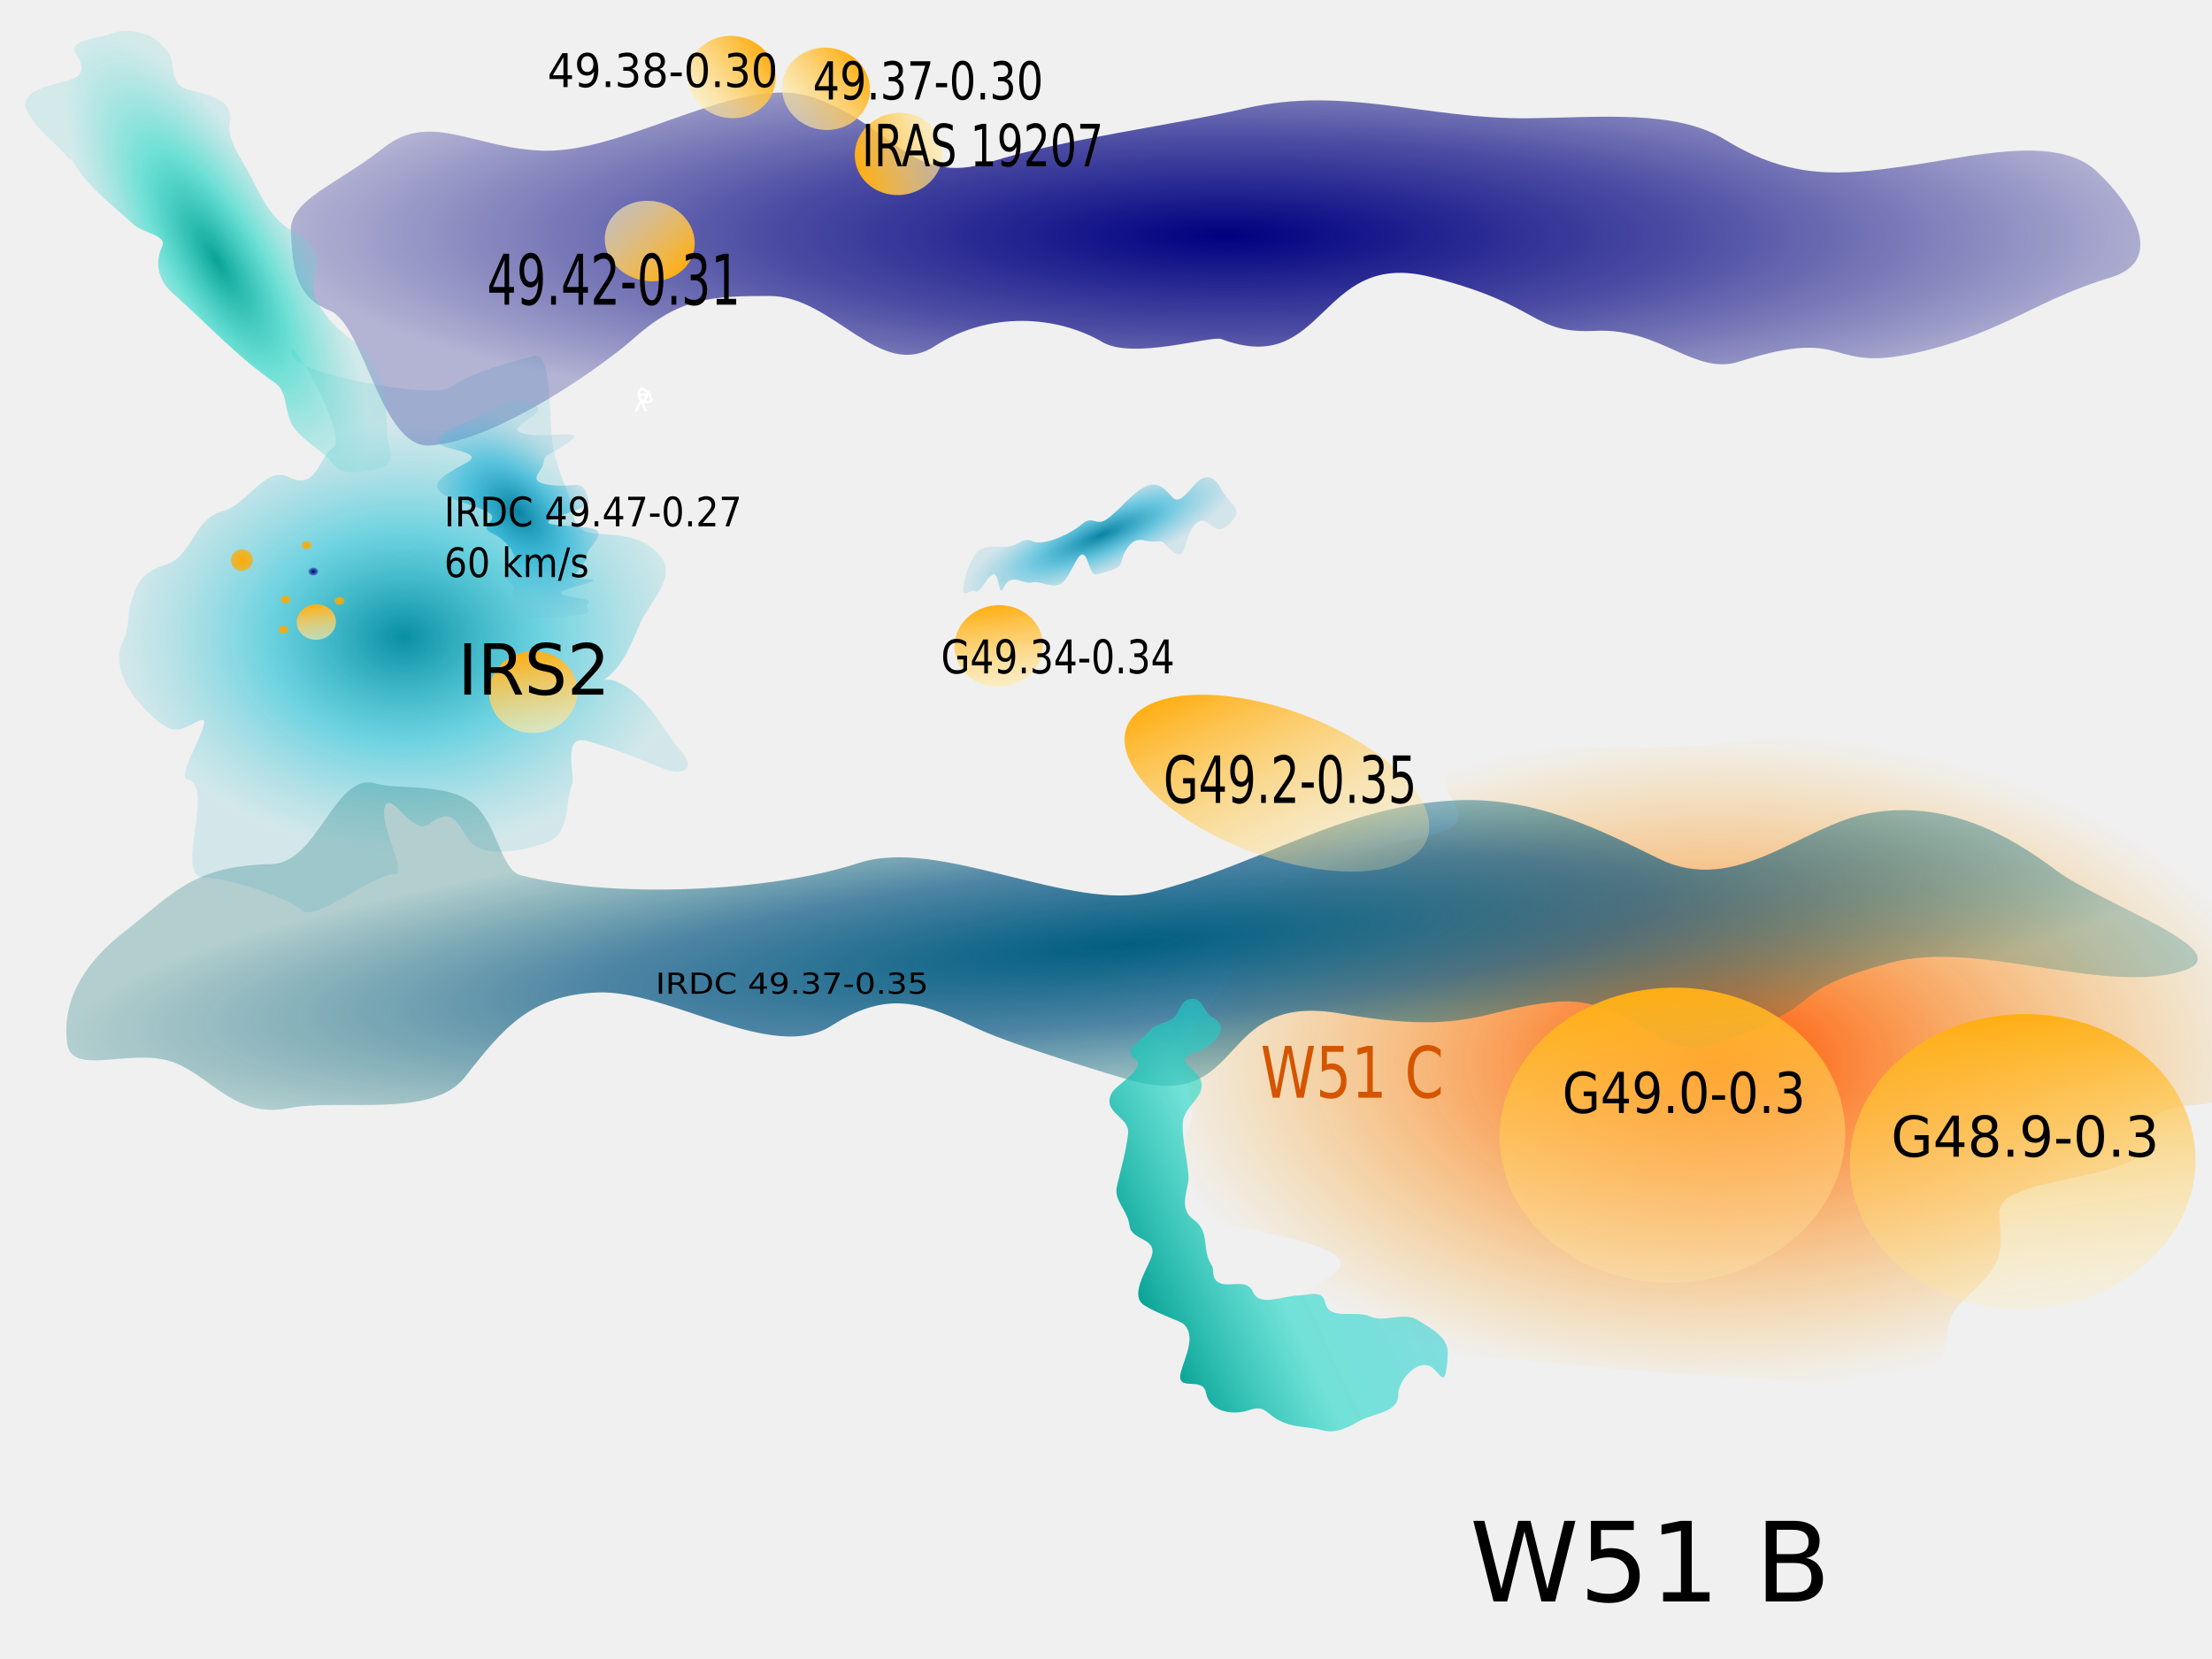
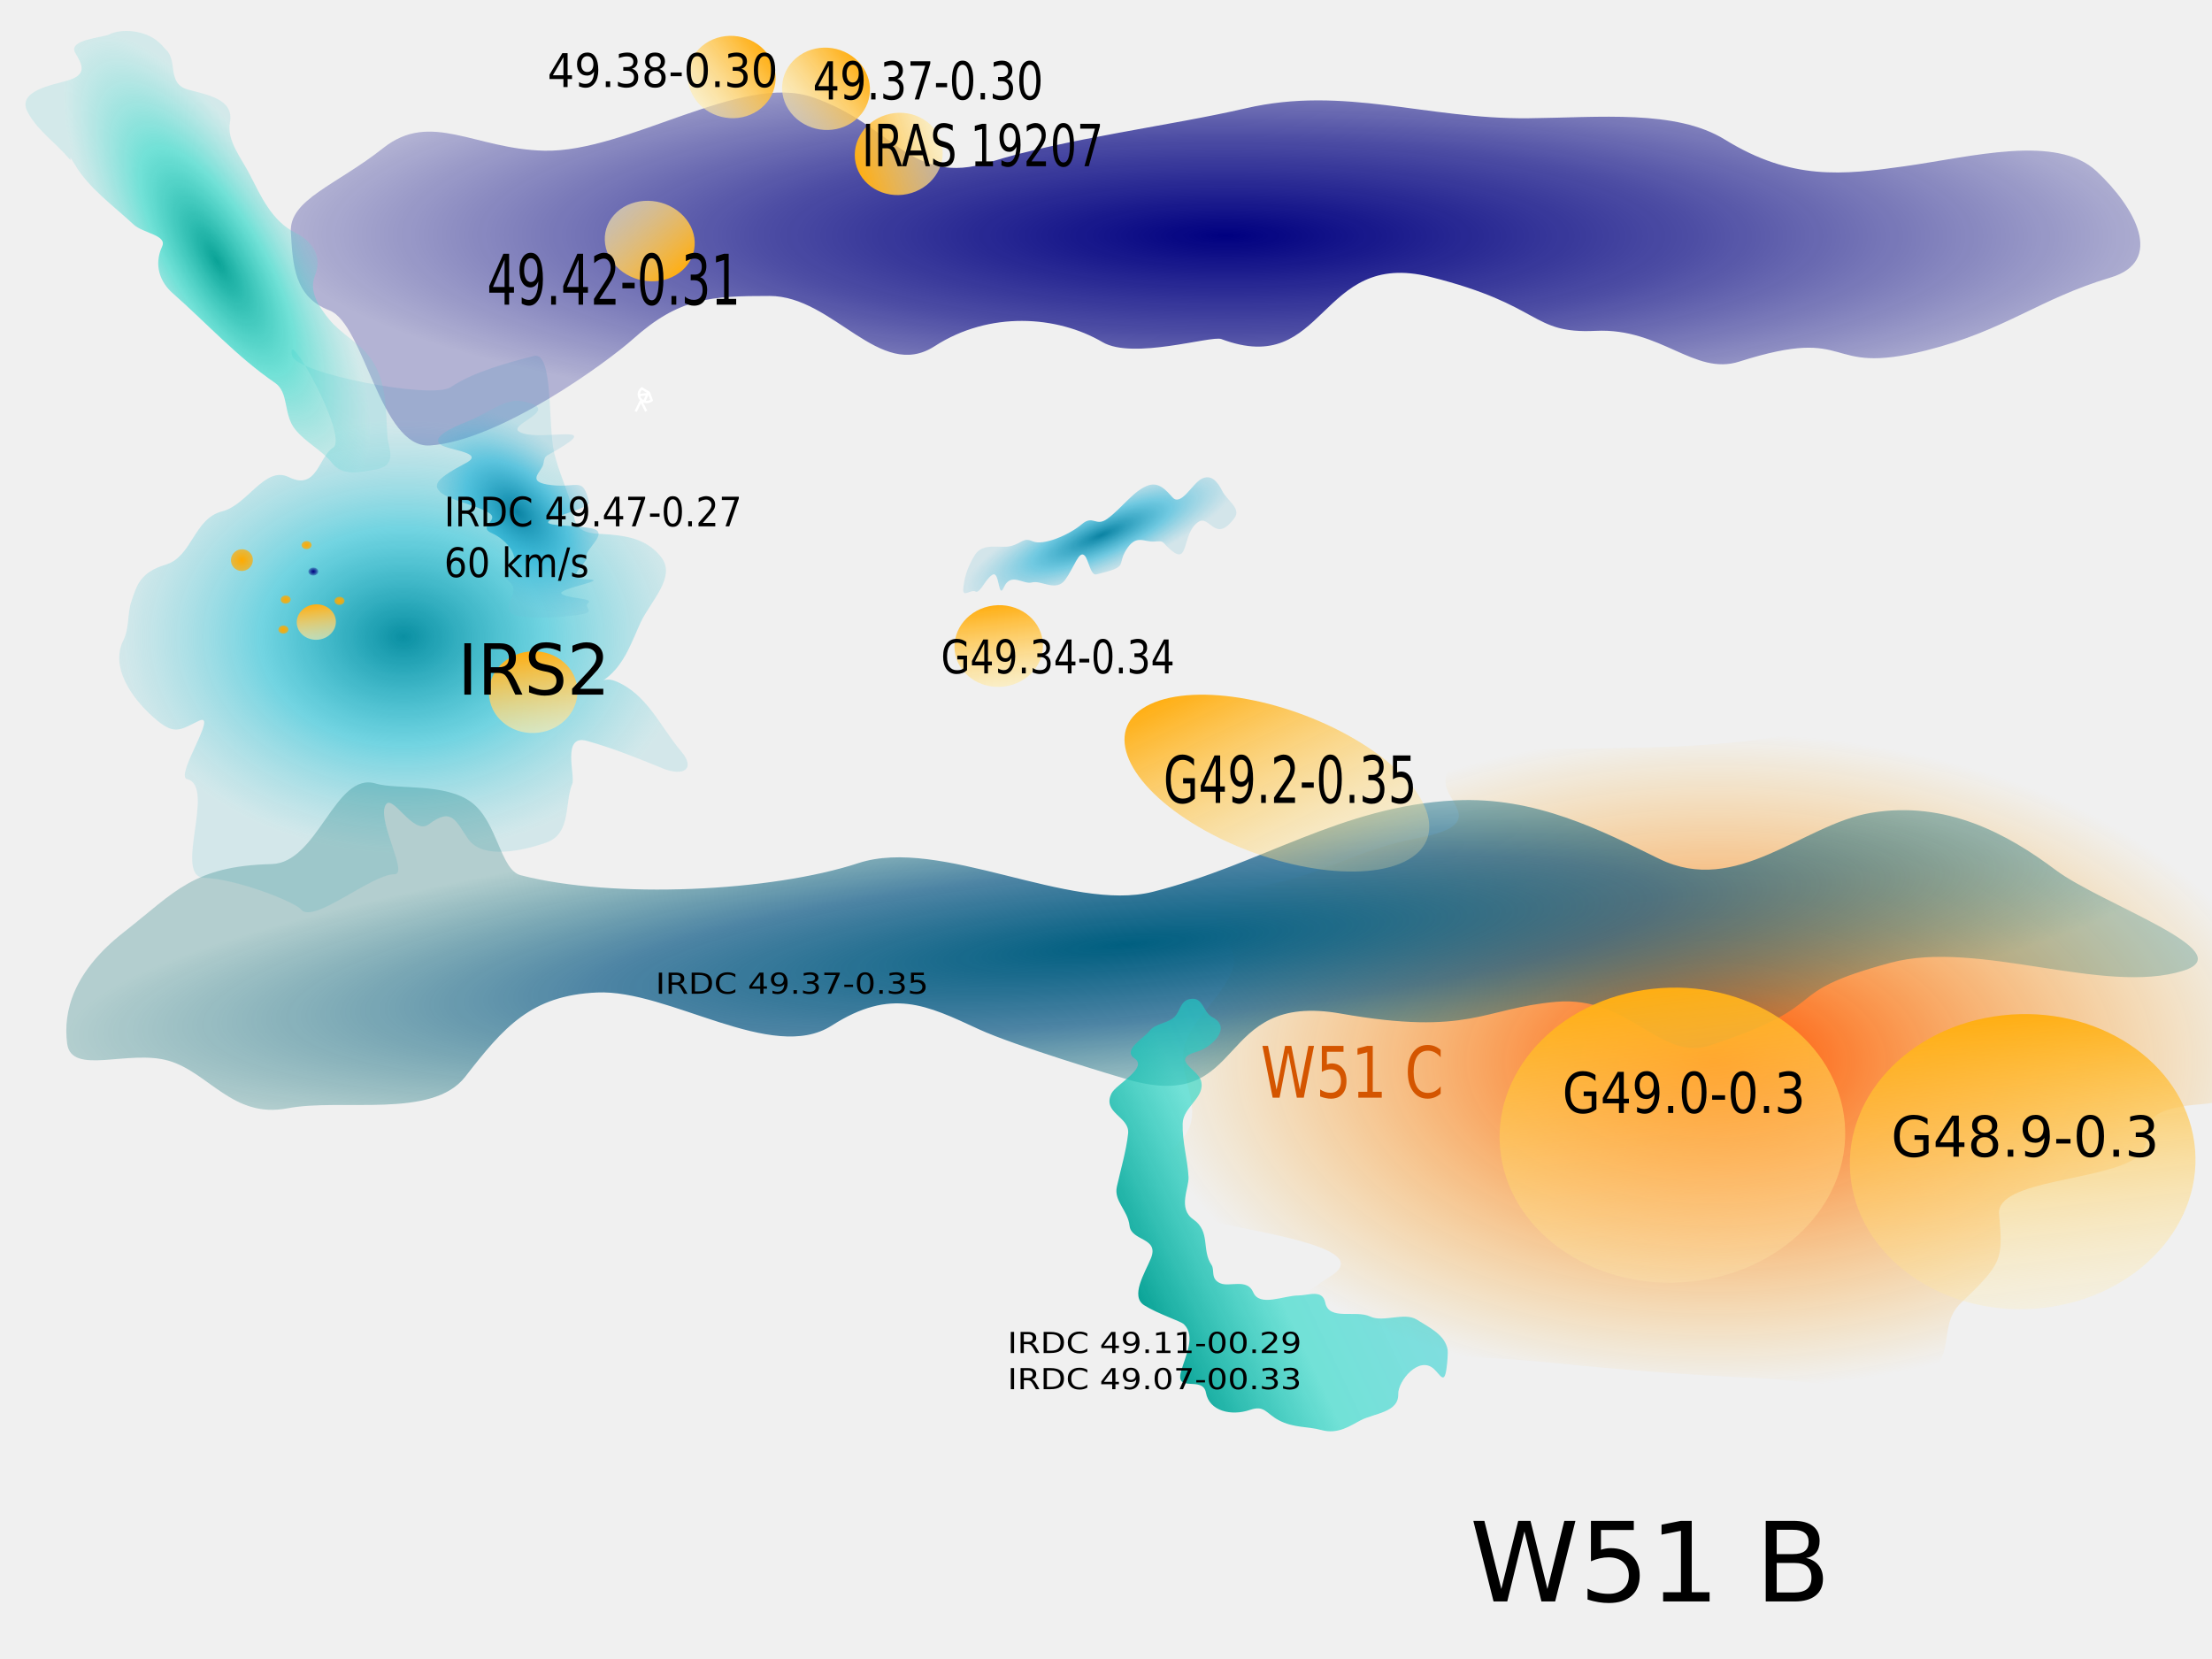
<svg xmlns="http://www.w3.org/2000/svg" xmlns:xlink="http://www.w3.org/1999/xlink" width="800px" height="600px" id="svg4682" version="1.1">
  <defs id="defs4684">
    <linearGradient id="linearGradient6060">
      <stop id="stop6062" offset="0" style="stop-color:#0aa296;stop-opacity:1;" />
      <stop style="stop-color:#14d6c4;stop-opacity:0.576;" offset="0.5" id="stop6064" />
      <stop id="stop6066" offset="1" style="stop-color:#2acfd2;stop-opacity:0.567;" />
    </linearGradient>
    <linearGradient id="linearGradient6043">
      <stop id="stop6045" offset="0" style="stop-color:#ff4d00;stop-opacity:1;" />
      <stop id="stop6047" offset="1" style="stop-color:#ffaa00;stop-opacity:0;" />
    </linearGradient>
    <linearGradient id="linearGradient6023">
      <stop id="stop6025" offset="0" style="stop-color:#000080;stop-opacity:1;" />
      <stop style="stop-color:#000080;stop-opacity:0.675;" offset="0.496" id="stop6027" />
      <stop id="stop6029" offset="1" style="stop-color:#000080;stop-opacity:0.254;" />
    </linearGradient>
    <linearGradient id="linearGradient5991">
      <stop id="stop5993" offset="0" style="stop-color:#0a82a2;stop-opacity:1;" />
      <stop style="stop-color:#14add6;stop-opacity:0.576;" offset="0.5" id="stop5995" />
      <stop id="stop5997" offset="1" style="stop-color:#6ebfd7;stop-opacity:0.218;" />
    </linearGradient>
    <linearGradient id="linearGradient5983">
      <stop id="stop5985" offset="0" style="stop-color:#0a8fa2;stop-opacity:1;" />
      <stop style="stop-color:#14bfd6;stop-opacity:0.576;" offset="0.5" id="stop5987" />
      <stop id="stop5989" offset="1" style="stop-color:#6eccd7;stop-opacity:0.218;" />
    </linearGradient>
    <linearGradient id="linearGradient5738">
      <stop style="stop-color:#ffaa00;stop-opacity:1;" offset="0" id="stop5740" />
      <stop style="stop-color:#ffaa00;stop-opacity:0.688;" offset="1" id="stop5742" />
    </linearGradient>
    <linearGradient id="linearGradient5307">
      <stop style="stop-color:#005f80;stop-opacity:1;" offset="0" id="stop5309" />
      <stop id="stop5315" offset="0.5" style="stop-color:#005180;stop-opacity:0.675;" />
      <stop style="stop-color:#006b6d;stop-opacity:0.254;" offset="1" id="stop5311" />
    </linearGradient>
    <linearGradient id="linearGradient5291">
      <stop style="stop-color:#ffedaf;stop-opacity:0.244;" offset="0" id="stop5293" />
      <stop style="stop-color:#ffae12;stop-opacity:1;" offset="1" id="stop5295" />
    </linearGradient>
    <linearGradient xlink:href="#linearGradient5291" id="linearGradient5297" x1="86.277" y1="516.188" x2="165.429" y2="516.188" gradientUnits="userSpaceOnUse" />
    <radialGradient xlink:href="#linearGradient5307" id="radialGradient5313" cx="400.445" cy="407.081" fx="400.445" fy="407.081" r="384.717" gradientTransform="matrix(0.9966559,-0.08927281,0.01862805,0.144938,0.2657577,318.3553)" gradientUnits="userSpaceOnUse" />
    <linearGradient xlink:href="#linearGradient5291-5" id="linearGradient5297-1" x1="86.277" y1="516.188" x2="165.429" y2="516.188" gradientUnits="userSpaceOnUse" />
    <linearGradient id="linearGradient5291-5">
      <stop style="stop-color:#ffedaf;stop-opacity:0.244;" offset="0" id="stop5293-3" />
      <stop style="stop-color:#ffae12;stop-opacity:1;" offset="1" id="stop5295-5" />
    </linearGradient>
    <linearGradient y2="516.188" x2="165.429" y1="516.188" x1="86.277" gradientUnits="userSpaceOnUse" id="linearGradient5353" xlink:href="#linearGradient5291-5" />
    <radialGradient xlink:href="#linearGradient5307-2" id="radialGradient5313-8" cx="400.445" cy="407.081" fx="400.445" fy="407.081" r="384.717" gradientTransform="matrix(0.9942931,-0.1066827,0.01858389,0.1732037,1.580293,355.6645)" gradientUnits="userSpaceOnUse" />
    <linearGradient id="linearGradient5307-2">
      <stop style="stop-color:#000080;stop-opacity:1;" offset="0" id="stop5309-4" />
      <stop id="stop5315-4" offset="0.5" style="stop-color:#000080;stop-opacity:0.675;" />
      <stop style="stop-color:#000080;stop-opacity:0.254;" offset="1" id="stop5311-4" />
    </linearGradient>
    <radialGradient r="384.717" fy="407.081" fx="400.445" cy="407.081" cx="400.445" gradientTransform="matrix(0.8908423,0.00149253,-0.00267036,0.1871097,87.67788,8.454553)" gradientUnits="userSpaceOnUse" id="radialGradient5388" xlink:href="#linearGradient6023" />
    <linearGradient y2="516.188" x2="165.429" y1="516.188" x1="86.277" gradientUnits="userSpaceOnUse" id="linearGradient5353-2" xlink:href="#linearGradient5291-5-7" />
    <linearGradient id="linearGradient5291-5-7">
      <stop style="stop-color:#ffedaf;stop-opacity:0.244;" offset="0" id="stop5293-3-4" />
      <stop style="stop-color:#ffae12;stop-opacity:1;" offset="1" id="stop5295-5-8" />
    </linearGradient>
    <linearGradient y2="516.188" x2="165.429" y1="516.188" x1="86.277" gradientUnits="userSpaceOnUse" id="linearGradient5424" xlink:href="#linearGradient5291-5-7" />
    <radialGradient xlink:href="#linearGradient5307-8" id="radialGradient5313-2" cx="400.445" cy="407.081" fx="400.445" fy="407.081" r="384.717" gradientTransform="matrix(0.9942931,-0.1066827,0.01858389,0.1732037,1.580293,355.6645)" gradientUnits="userSpaceOnUse" />
    <linearGradient id="linearGradient5307-8">
      <stop style="stop-color:#0aa296;stop-opacity:1;" offset="0" id="stop5309-5" />
      <stop id="stop5315-6" offset="0.5" style="stop-color:#14d6c4;stop-opacity:0.576;" />
      <stop style="stop-color:#6ed5d7;stop-opacity:0.218;" offset="1" id="stop5311-1" />
    </linearGradient>
    <radialGradient r="384.717" fy="407.081" fx="400.445" cy="407.081" cx="400.445" gradientTransform="matrix(0.13001,-0.0495632,-0.00336171,0.04184965,347.6497,196.3116)" gradientUnits="userSpaceOnUse" id="radialGradient5459" xlink:href="#linearGradient5991" />
    <linearGradient y2="516.188" x2="165.429" y1="516.188" x1="86.277" gradientUnits="userSpaceOnUse" id="linearGradient5353-8" xlink:href="#linearGradient5291-5-8" />
    <linearGradient id="linearGradient5291-5-8">
      <stop style="stop-color:#ffedaf;stop-opacity:0.627;" offset="0" id="stop5293-3-9" />
      <stop style="stop-color:#ffae12;stop-opacity:1;" offset="1" id="stop5295-5-9" />
    </linearGradient>
    <linearGradient y2="516.188" x2="165.429" y1="516.188" x1="86.277" gradientUnits="userSpaceOnUse" id="linearGradient5495" xlink:href="#linearGradient5291-5-8" />
    <linearGradient y2="516.188" x2="165.429" y1="516.188" x1="86.277" gradientUnits="userSpaceOnUse" id="linearGradient5495-4" xlink:href="#linearGradient5291-5-8-2" />
    <linearGradient id="linearGradient5291-5-8-2">
      <stop style="stop-color:#ffedaf;stop-opacity:0.627;" offset="0" id="stop5293-3-9-7" />
      <stop style="stop-color:#ffae12;stop-opacity:1;" offset="1" id="stop5295-5-9-7" />
    </linearGradient>
    <linearGradient y2="516.188" x2="165.429" y1="516.188" x1="86.277" gradientUnits="userSpaceOnUse" id="linearGradient5529" xlink:href="#linearGradient5291-5-8-2" />
    <linearGradient y2="516.188" x2="165.429" y1="516.188" x1="86.277" gradientUnits="userSpaceOnUse" id="linearGradient5529-7" xlink:href="#linearGradient5291-5-8-2-5" />
    <linearGradient id="linearGradient5291-5-8-2-5">
      <stop style="stop-color:#ffedaf;stop-opacity:0.627;" offset="0" id="stop5293-3-9-7-8" />
      <stop style="stop-color:#ffae12;stop-opacity:1;" offset="1" id="stop5295-5-9-7-9" />
    </linearGradient>
    <linearGradient y2="516.188" x2="165.429" y1="516.188" x1="86.277" gradientUnits="userSpaceOnUse" id="linearGradient5563" xlink:href="#linearGradient5291-5-8-2-5" />
    <linearGradient y2="516.188" x2="165.429" y1="516.188" x1="86.277" gradientUnits="userSpaceOnUse" id="linearGradient5563-7" xlink:href="#linearGradient5291-5-8-2-5-2" />
    <linearGradient id="linearGradient5291-5-8-2-5-2">
      <stop style="stop-color:#ffedaf;stop-opacity:0.627;" offset="0" id="stop5293-3-9-7-8-7" />
      <stop style="stop-color:#ffae12;stop-opacity:1;" offset="1" id="stop5295-5-9-7-9-1" />
    </linearGradient>
    <linearGradient y2="516.188" x2="165.429" y1="516.188" x1="86.277" gradientUnits="userSpaceOnUse" id="linearGradient5597" xlink:href="#linearGradient5291-5-8-2-5-2" />
    <linearGradient y2="516.188" x2="165.429" y1="516.188" x1="86.277" gradientUnits="userSpaceOnUse" id="linearGradient5563-9" xlink:href="#linearGradient5291-5-8-2-5-9" />
    <linearGradient id="linearGradient5291-5-8-2-5-9">
      <stop style="stop-color:#ffedaf;stop-opacity:0.627;" offset="0" id="stop5293-3-9-7-8-9" />
      <stop style="stop-color:#ffae12;stop-opacity:1;" offset="1" id="stop5295-5-9-7-9-18" />
    </linearGradient>
    <linearGradient y2="516.188" x2="165.429" y1="516.188" x1="86.277" gradientUnits="userSpaceOnUse" id="linearGradient5597-5" xlink:href="#linearGradient5291-5-8-2-5-9" />
    <linearGradient y2="516.188" x2="165.429" y1="516.188" x1="86.277" gradientUnits="userSpaceOnUse" id="linearGradient5495-8" xlink:href="#linearGradient5291-5-8-24" />
    <linearGradient id="linearGradient5291-5-8-24">
      <stop style="stop-color:#ffedaf;stop-opacity:0.627;" offset="0" id="stop5293-3-9-3" />
      <stop style="stop-color:#ffae12;stop-opacity:1;" offset="1" id="stop5295-5-9-0" />
    </linearGradient>
    <linearGradient y2="516.188" x2="165.429" y1="516.188" x1="86.277" gradientUnits="userSpaceOnUse" id="linearGradient5648" xlink:href="#linearGradient5291-5-8-24" />
    <linearGradient y2="516.188" x2="165.429" y1="516.188" x1="86.277" gradientUnits="userSpaceOnUse" id="linearGradient5648-5" xlink:href="#linearGradient5291-5-8-24-3" />
    <linearGradient id="linearGradient5291-5-8-24-3">
      <stop style="stop-color:#ffedaf;stop-opacity:0.627;" offset="0" id="stop5293-3-9-3-4" />
      <stop style="stop-color:#ffae12;stop-opacity:1;" offset="1" id="stop5295-5-9-0-8" />
    </linearGradient>
    <linearGradient y2="516.188" x2="165.429" y1="516.188" x1="86.277" gradientUnits="userSpaceOnUse" id="linearGradient5685" xlink:href="#linearGradient5291-5-8-24-3" />
    <linearGradient y2="516.188" x2="165.429" y1="516.188" x1="86.277" gradientUnits="userSpaceOnUse" id="linearGradient5685-6" xlink:href="#linearGradient5291-5-8-24-3-2" />
    <linearGradient id="linearGradient5291-5-8-24-3-2">
      <stop style="stop-color:#ffedaf;stop-opacity:0.627;" offset="0" id="stop5293-3-9-3-4-5" />
      <stop style="stop-color:#ffae12;stop-opacity:1;" offset="1" id="stop5295-5-9-0-8-8" />
    </linearGradient>
    <radialGradient xlink:href="#linearGradient5738" id="radialGradient5744" cx="125.853" cy="516.188" fx="125.853" fy="516.188" r="39.076" gradientTransform="matrix(1,0,0,1.289655,0,-149.5165)" gradientUnits="userSpaceOnUse" />
    <radialGradient xlink:href="#linearGradient5738-6" id="radialGradient5744-6" cx="125.853" cy="516.188" fx="125.853" fy="516.188" r="39.076" gradientTransform="matrix(1,0,0,1.289655,0,-149.5165)" gradientUnits="userSpaceOnUse" />
    <linearGradient id="linearGradient5738-6">
      <stop style="stop-color:#ffaa00;stop-opacity:1;" offset="0" id="stop5740-9" />
      <stop style="stop-color:#ffaa00;stop-opacity:0.688;" offset="1" id="stop5742-6" />
    </linearGradient>
    <radialGradient r="39.076" fy="516.188" fx="125.853" cy="516.188" cx="125.853" gradientTransform="matrix(1,0,0,1.289655,0,-149.5165)" gradientUnits="userSpaceOnUse" id="radialGradient5761" xlink:href="#linearGradient5738-6" />
    <radialGradient r="39.076" fy="516.188" fx="125.853" cy="516.188" cx="125.853" gradientTransform="matrix(1,0,0,1.289655,0,-149.5165)" gradientUnits="userSpaceOnUse" id="radialGradient5761-4" xlink:href="#linearGradient5738-6-7" />
    <linearGradient id="linearGradient5738-6-7">
      <stop style="stop-color:#ffaa00;stop-opacity:1;" offset="0" id="stop5740-9-5" />
      <stop style="stop-color:#ffaa00;stop-opacity:0.688;" offset="1" id="stop5742-6-1" />
    </linearGradient>
    <radialGradient r="39.076" fy="516.188" fx="125.853" cy="516.188" cx="125.853" gradientTransform="matrix(1,0,0,1.289655,0,-149.5165)" gradientUnits="userSpaceOnUse" id="radialGradient5795" xlink:href="#linearGradient5738-6-7" />
    <radialGradient r="39.076" fy="516.188" fx="125.853" cy="516.188" cx="125.853" gradientTransform="matrix(1,0,0,1.289655,0,-149.5165)" gradientUnits="userSpaceOnUse" id="radialGradient5795-9" xlink:href="#linearGradient5738-6-7-6" />
    <linearGradient id="linearGradient5738-6-7-6">
      <stop style="stop-color:#ffaa00;stop-opacity:1;" offset="0" id="stop5740-9-5-5" />
      <stop style="stop-color:#ffaa00;stop-opacity:0.688;" offset="1" id="stop5742-6-1-0" />
    </linearGradient>
    <radialGradient r="39.076" fy="516.188" fx="125.853" cy="516.188" cx="125.853" gradientTransform="matrix(1,0,0,1.289655,0,-149.5165)" gradientUnits="userSpaceOnUse" id="radialGradient5829" xlink:href="#linearGradient5738-6-7-6" />
    <radialGradient r="39.076" fy="516.188" fx="125.853" cy="516.188" cx="125.853" gradientTransform="matrix(1,0,0,1.289655,0,-149.5165)" gradientUnits="userSpaceOnUse" id="radialGradient5829-8" xlink:href="#linearGradient5738-6-7-6-4" />
    <linearGradient id="linearGradient5738-6-7-6-4">
      <stop style="stop-color:#ffaa00;stop-opacity:1;" offset="0" id="stop5740-9-5-5-3" />
      <stop style="stop-color:#ffaa00;stop-opacity:0.688;" offset="1" id="stop5742-6-1-0-0" />
    </linearGradient>
    <radialGradient r="39.076" fy="516.188" fx="125.853" cy="516.188" cx="125.853" gradientTransform="matrix(1,0,0,1.289655,0,-149.5165)" gradientUnits="userSpaceOnUse" id="radialGradient5863" xlink:href="#linearGradient5738-6-7-6-4" />
    <radialGradient r="39.076" fy="516.188" fx="125.853" cy="516.188" cx="125.853" gradientTransform="matrix(1,0,0,1.289655,0,-149.5165)" gradientUnits="userSpaceOnUse" id="radialGradient5863-2" xlink:href="#linearGradient5738-6-7-6-4-5" />
    <linearGradient id="linearGradient5738-6-7-6-4-5">
      <stop style="stop-color:#ffaa00;stop-opacity:1;" offset="0" id="stop5740-9-5-5-3-7" />
      <stop style="stop-color:#ffaa00;stop-opacity:0.688;" offset="1" id="stop5742-6-1-0-0-1" />
    </linearGradient>
    <radialGradient r="39.076" fy="516.188" fx="125.853" cy="516.188" cx="125.853" gradientTransform="matrix(1,0,0,1.289655,0,-149.5165)" gradientUnits="userSpaceOnUse" id="radialGradient5897" xlink:href="#linearGradient5307-2" />
    <radialGradient xlink:href="#linearGradient5983" id="radialGradient5947" cx="145.911" cy="262.239" fx="145.911" fy="262.239" r="103.303" gradientTransform="matrix(1,0,0,0.7567909,0,31.84715)" gradientUnits="userSpaceOnUse" />
    <radialGradient xlink:href="#linearGradient5307-8" id="radialGradient5981" cx="154.775" cy="34.188" fx="154.775" fy="34.188" r="103.796" gradientTransform="matrix(0.4471872,0.7800832,-0.293835,0.1281241,19.29232,-30.66294)" gradientUnits="userSpaceOnUse" />
    <radialGradient xlink:href="#linearGradient6043" id="radialGradient6041" cx="477.568" cy="513.164" fx="477.568" fy="513.164" r="62.025" gradientTransform="matrix(3.335441,0,0,1.917002,-972.891,-599.9004)" gradientUnits="userSpaceOnUse" />
    <linearGradient xlink:href="#linearGradient6060" id="linearGradient6058" x1="381.243" y1="503.814" x2="477.708" y2="503.814" gradientUnits="userSpaceOnUse" gradientTransform="matrix(0.924379,-0.3327026,0.3814755,0.806194,-138.8533,178.5253)" />
    <radialGradient r="384.717" fy="407.081" fx="400.445" cy="407.081" cx="400.445" gradientTransform="matrix(0.13001,-0.05682898,-0.00336171,0.04798465,347.6497,223.2597)" gradientUnits="userSpaceOnUse" id="radialGradient5459-2" xlink:href="#linearGradient5991-2" />
    <linearGradient id="linearGradient5991-2">
      <stop id="stop5993-5" offset="0" style="stop-color:#0a82a2;stop-opacity:1;" />
      <stop style="stop-color:#14add6;stop-opacity:0.576;" offset="0.5" id="stop5995-2" />
      <stop id="stop5997-2" offset="1" style="stop-color:#6ebfd7;stop-opacity:0.218;" />
    </linearGradient>
    <radialGradient r="384.717" fy="407.081" fx="400.445" cy="407.081" cx="400.445" gradientTransform="matrix(-0.05720246,-0.09684641,0.0769665,-0.01176806,178.6046,228.7723)" gradientUnits="userSpaceOnUse" id="radialGradient3274" xlink:href="#linearGradient5991-2" />
  </defs>
  <g id="layer1">
    <path style="fill:url(#radialGradient6041);fill-opacity:1;stroke:none" d="m 567.291,270.72 c -20.114,0.131 -44.444,-1.593 -44.509,11.975 -0.037,7.715 15.933,15.503 -10.11,20.411 -20.528,3.868 -34.334,12.943 -54.367,16.946 -35.525,7.099 -9.176,18.141 -12.204,29.351 -2.912,10.782 -16.272,19.781 -18.037,30.391 -1.822,10.952 8.809,22.833 -1.392,33.147 -9.271,9.374 -23.355,19.915 4.599,27.271 18.843,4.959 67.117,10.549 50.094,21.262 -12.333,7.761 -29.041,21.374 -4.191,25.11 26.713,4.016 56.335,3.435 84.057,6.277 24.813,2.544 49.884,4.459 75.097,5.561 15.764,0.69 42.368,5.812 52.781,2.46 21.341,-6.87 10.262,-20.231 20.04,-29.601 15.231,-14.596 15.248,-15.676 13.851,-32.238 -1.04,-12.331 37.696,-11.84 49.837,-20.456 8.904,-6.319 -5.749,-17.026 23.078,-19.214 26.284,-1.995 9.254,-18.573 23.726,-26.761 16.623,-9.404 -9.644,-13.445 -4.891,-24.795 3.206,-7.655 17.346,-15.65 -3.348,-22.378 -23.484,-7.635 -10.127,-23.592 -22.318,-34.231 -12.046,-10.513 -39.512,3.216 -45.209,-8.891 -5.575,-11.847 -33.186,-15.756 -58.704,-13.026 -18.429,1.972 -22.32,-6.262 -43.384,-2.746 -23.399,3.905 -49.388,4.012 -74.494,4.176 z" id="path6031" />
    <path style="fill:url(#radialGradient5947);fill-opacity:1;stroke:none" d="m 73.847,317.475 c -11.372,-0.453 4.417,-33.075 -6.182,-35.694 -4.589,-1.134 11.688,-24.703 4.151,-21.036 -7.073,3.441 -8.844,5.319 -16.346,-1.344 -8.38,-7.442 -15.53,-18.429 -10.909,-27.689 2.314,-4.636 1.445,-9.832 2.989,-14.309 1.939,-5.623 2.986,-10.355 12.429,-13.206 9.556,-2.885 10.114,-16.696 20.394,-19.264 9.133,-2.281 15.427,-16.631 24.053,-12.385 10.263,5.052 10.753,-7.307 16.007,-10.637 5.973,-3.785 -17.556,-45.588 -14.779,-33.269 1.46,6.475 50.744,15.929 57.405,11.362 7.944,-5.447 21.071,-9.009 30.029,-11.261 7.198,-1.809 4.942,24.886 7.38,35.162 1.483,6.249 4.209,12.117 6.047,18.295 1.696,5.7 0.284,10.349 9.98,10.851 10.052,0.52 17.185,1.668 22.563,8.359 5.74,7.141 -3.832,16.098 -7.338,23.656 -3.13,6.748 -5.527,14.254 -11.473,19.421 -3.897,3.387 -2.103,0.08 2.326,1.852 11.39,4.556 16.325,16.616 23.754,25.371 5.5,6.482 0.726,9.173 -6.52,6.233 -9.052,-3.674 -17.925,-7.311 -27.527,-9.989 -9.293,-2.592 -4.134,12.659 -5.324,15.549 -2.877,6.988 -0.219,17.996 -9.395,21.232 -8.525,3.006 -22.988,6.162 -28.19,-1.227 -4.473,-6.354 -5.805,-11.818 -14.222,-5.426 -5.969,4.533 -13.697,-12.489 -15.943,-6.411 -2.307,6.241 8.493,24.488 3.502,24.496 -8.423,0.014 -29.365,18.19 -33.837,12.752 -2.21,-2.688 -22.907,-10.96 -35.025,-11.442 z" id="path5667" />
    <path style="fill:url(#radialGradient5313);fill-opacity:1;stroke:none" d="m 44.902,337.035 c 18.443,-14.427 24.972,-23.839 53.327,-24.53 8.441,-0.206 14.167,-8.612 19.63,-16.404 5.462,-7.792 10.661,-14.97 18.047,-12.719 7.386,2.251 25.33,-0.358 34.736,6.89 9.405,7.248 10.272,24.352 17.696,26.27 33.462,8.644 90.44,5.996 122.098,-4.385 29.663,-9.727 76.426,17.971 106.533,10.369 39.45,-9.962 67.818,-30.907 109.184,-33.056 29.236,-1.519 53.258,11.041 73.935,21.149 27.983,13.679 51.921,-12.48 76.522,-16.631 27.319,-4.609 49.651,7.762 66.778,20.61 16.643,12.484 67.893,29.665 46.227,36.469 -28.751,9.029 -74.241,-11.444 -105.993,-2.848 -42.158,11.413 -18.242,14.305 -65.155,29.862 -17.984,5.964 -29.116,-18.061 -55.65,-15.762 -26.602,2.305 -31.184,12.47 -77.934,4.249 -46.32,-8.145 -32.957,36.375 -76.711,23.94 -4.136,-1.175 -41.323,-12.329 -54.158,-18.265 -19.009,-8.792 -31.679,-15.109 -53.213,-1.322 -21.533,13.786 -58.823,-13.1 -84.838,-11.974 -23.912,1.034 -33.725,12.48 -47.727,30.497 -11.944,15.369 -44.562,7.647 -64.319,11.401 -19.757,3.754 -28.357,-12.98 -42.904,-17.206 -14.547,-4.226 -35.225,5.571 -36.735,-6.251 -1.51,-11.821 2.359,-26.064 20.624,-40.352 z" id="path4696" />
    <path id="path4527" style="fill:none;stroke:#ffffff;stroke-width:0.863;stroke-linecap:butt;stroke-linejoin:miter;stroke-miterlimit:4;stroke-opacity:1;stroke-dasharray:none" d="m 229.911,148.789 1.896,-3.854 1.893,3.796 m 1.99,-3.959 c -0.578,0.452 -1.286,0.651 -1.975,0.609 -0.767,-0.046 -1.513,-0.389 -2.036,-1.008 -0.993,-1.176 -0.808,-2.903 0.414,-3.859 0.018,-0.014 0.036,-0.028 0.055,-0.042 l 2.563,1.583 z m -4.6,-1.828 3.125,-0.423 -1.275,2.719" />
    <flowRoot xml:space="preserve" id="flowRoot4744" style="font-size:40px;font-style:normal;font-weight:normal;line-height:125%;letter-spacing:0px;word-spacing:0px;fill:#000000;fill-opacity:1;stroke:none;font-family:Bitstream Vera Sans" transform="matrix(1,0,0,0.8721466,0,1.596367)">
      <flowRegion id="flowRegion4746">
        <rect id="rect4748" width="103.755" height="52.282" x="192.148" y="161.805" />
      </flowRegion>
      <flowPara id="flowPara4750" />
    </flowRoot>
    <flowRoot xml:space="preserve" id="flowRoot4759" style="font-size:40px;font-style:normal;font-weight:normal;line-height:125%;letter-spacing:0px;word-spacing:0px;fill:#000000;fill-opacity:1;stroke:none;font-family:Bitstream Vera Sans" transform="matrix(1,0,0,0.8721466,0,1.596367)">
      <flowRegion id="flowRegion4761">
        <rect id="rect4763" width="284.854" height="138.25" x="209.935" y="138.359" />
      </flowRegion>
      <flowPara id="flowPara4765" />
    </flowRoot>
    <path style="fill:url(#linearGradient5297);fill-opacity:1;stroke:none" id="path5289" d="m 164.929,516.188 a 39.076,50.395 0 1 1 -78.153,0 39.076,50.395 0 1 1 78.153,0 z" transform="matrix(-0.189988,-1.353822,1.231425,-0.1397247,119.7898,662.6323)" />
    <text xml:space="preserve" style="font-size:19.982px;font-style:normal;font-weight:normal;line-height:125%;letter-spacing:0px;word-spacing:0px;fill:#000000;fill-opacity:1;stroke:none;font-family:Bitstream Vera Sans" x="697.715" y="410.062" id="text4767" transform="scale(0.9802306,1.020168)">
      <tspan id="tspan4769" x="697.715" y="410.062">G48.9-0.3</tspan>
    </text>
    <path style="fill:url(#linearGradient5353);fill-opacity:1;stroke:none" id="path5289-7" d="m 164.929,516.188 a 39.076,50.395 0 1 1 -78.153,0 39.076,50.395 0 1 1 78.153,0 z" transform="matrix(-0.189988,-1.353822,1.231425,-0.1397247,-6.894751,653.0625)" />
    <text xml:space="preserve" style="font-size:19.027px;font-style:normal;font-weight:normal;line-height:125%;letter-spacing:0px;word-spacing:0px;fill:#000000;fill-opacity:1;stroke:none;font-family:Bitstream Vera Sans" x="605.366" y="375.711" id="text4767-3" transform="scale(0.9334018,1.07135)">
      <tspan id="tspan4769-3" x="605.366" y="375.711">G49.0-0.3</tspan>
    </text>
    <path style="fill:url(#radialGradient5388);fill-opacity:1;stroke:none" d="m 138.617,53.524 c 17.159,-13.61 33.103,0.446 58.301,0.981 30.006,0.637 71.129,-28.265 97.055,-19.321 29.215,10.079 35.312,32.468 63.974,23.47 26.857,-8.432 65.465,-13.193 92.599,-19.484 35.553,-8.244 65.272,3.958 102.095,3.6 26.025,-0.254 53.436,-3.256 71.226,7.732 24.076,14.871 42.684,12.743 64.741,9.661 24.495,-3.422 55.168,-11.789 69.658,1.782 14.079,13.187 24.665,32.56 5.065,38.418 -26.008,7.774 -38.09,19.168 -66.737,26.381 -38.036,9.576 -25.121,-9.465 -67.604,4.044 -16.286,5.179 -28.234,-12.279 -51.904,-11.13 -23.731,1.152 -18.853,-9.306 -59.881,-19.536 -40.651,-10.136 -37.357,36.816 -75.494,22.505 -3.605,-1.353 -31.914,7.588 -42.975,1.105 -16.382,-9.602 -40.854,-11.355 -60.72,1.482 -19.866,12.837 -36.537,-18.176 -59.683,-18.177 -21.274,-5e-4 -32.699,0.618 -49.46,15.636 -8.795,7.88 -48.014,36.793 -73.37,38.432 -17.996,1.164 -23.71,-44.015 -36.385,-48.864 C 106.443,107.392 105.885,95.871 105.196,84 104.508,72.13 121.624,67.003 138.617,53.524 z" id="path4696-6" />
    <path style="fill:url(#linearGradient5424);fill-opacity:1;stroke:none" id="path5289-7-3" d="m 164.929,516.188 a 39.076,50.395 0 1 1 -78.153,0 39.076,50.395 0 1 1 78.153,0 z" transform="matrix(-1.173531,-0.7299745,0.6063991,-0.2870292,296.4795,523.2613)" />
    <path style="fill:url(#radialGradient5459);fill-opacity:1;stroke:none" d="m 352.576,200.709 c 2.91,-4.645 9.179,-2.303 12.805,-3.174 4.318,-1.037 4.611,-3.304 8.076,-1.767 3.905,1.733 13.346,-2.392 17.774,-6.168 4.149,-3.538 5.015,1.024 9.137,-1.904 5.4,-3.837 9.828,-10.618 15.162,-12.221 3.77,-1.133 6.323,1.965 8.547,4.426 3.011,3.331 7.082,-4.866 10.368,-6.658 3.649,-1.989 5.994,1.093 7.661,4.438 1.619,3.25 6.857,6.183 4.426,9.55 -7.173,9.936 -8.97,-1.587 -13.339,1.67 -5.801,4.325 -3.127,15.433 -9.448,10.25 -4.135,-3.39 -2.046,-3.559 -6.44,-3.286 -3.568,0.222 -6.459,-2.811 -10.058,3.079 -3.481,5.697 1.322,5.882 -10.681,8.795 -2.177,0.528 -2.878,-5.359 -4.273,-6.788 -2.065,-2.117 -3.766,4.205 -7.044,8.735 -3.277,4.531 -8.694,0.026 -12.04,0.968 -3.075,0.866 -7.651,-3.843 -10.14,1.744 -2.123,4.766 -1.469,-6.1 -4.125,-4.538 -2.656,1.562 -4.485,6.955 -6.164,6.065 -1.679,-0.89 -4.69,2.457 -4.415,-0.957 0.275,-3.414 1.329,-7.661 4.211,-12.26 z" id="path4696-68" />
    <path style="fill:url(#linearGradient5495);fill-opacity:1;stroke:none" id="path5289-7-6" d="m 164.929,516.188 a 39.076,50.395 0 1 1 -78.153,0 39.076,50.395 0 1 1 78.153,0 z" transform="matrix(-0.04864634,-0.3750214,0.3153058,-0.03870505,204.5653,300.8222)" />
    <path style="fill:url(#linearGradient5529);fill-opacity:1;stroke:none" id="path5289-7-6-5" d="m 164.929,516.188 a 39.076,50.395 0 1 1 -78.153,0 39.076,50.395 0 1 1 78.153,0 z" transform="matrix(0.3041536,0.2684674,-0.2203333,0.2004808,310.4461,-50.08932)" />
    <path style="fill:url(#linearGradient5563);fill-opacity:1;stroke:none" id="path5289-7-6-5-9" d="m 164.929,516.188 a 39.076,50.395 0 1 1 -78.153,0 39.076,50.395 0 1 1 78.153,0 z" transform="matrix(0.3254011,-0.2219253,0.1890045,0.2402708,126.1191,-68.23958)" />
    <path style="fill:url(#linearGradient5597);fill-opacity:1;stroke:none" id="path5289-7-6-5-9-1" d="m 164.929,516.188 a 39.076,50.395 0 1 1 -78.153,0 39.076,50.395 0 1 1 78.153,0 z" transform="matrix(-0.3894141,0.1201912,-0.09161802,-0.2802097,421.3441,185.1848)" />
    <path style="fill:url(#linearGradient5597-5);fill-opacity:1;stroke:none" id="path5289-7-6-5-9-7" d="m 164.929,516.188 a 39.076,50.395 0 1 1 -78.153,0 39.076,50.395 0 1 1 78.153,0 z" transform="matrix(0.3254011,-0.2219253,0.1890045,0.2402708,160.2293,-63.97388)" />
    <path style="fill:url(#linearGradient5648);fill-opacity:1;stroke:none" id="path5289-7-6-4" d="m 164.929,516.188 a 39.076,50.395 0 1 1 -78.153,0 39.076,50.395 0 1 1 78.153,0 z" transform="matrix(-0.04864634,-0.3750214,0.3153058,-0.03870505,36.21192,317.5048)" />
    <path style="fill:url(#linearGradient5685);fill-opacity:1;stroke:none" id="path5289-7-6-4-5" d="m 164.929,516.188 a 39.076,50.395 0 1 1 -78.153,0 39.076,50.395 0 1 1 78.153,0 z" transform="matrix(-0.02151987,-0.1626394,0.1394831,-0.01678561,45.10683,254.1125)" />
    <path style="fill:url(#radialGradient5744);fill-opacity:1;stroke:none" id="path5289-7-6-4-5-0" d="m 164.929,516.188 a 39.076,50.395 0 1 1 -78.153,0 39.076,50.395 0 1 1 78.153,0 z" transform="matrix(-0.01206671,-0.09982216,0.0782115,-0.0103024,48.63555,220.4528)" />
    <path style="fill:url(#radialGradient5761);fill-opacity:1;stroke:none" id="path5289-7-6-4-5-0-8" d="m 164.929,516.188 a 39.076,50.395 0 1 1 -78.153,0 39.076,50.395 0 1 1 78.153,0 z" transform="matrix(-0.0054906,-0.03700495,0.0355878,-0.00381919,93.2032,203.7756)" />
    <path style="fill:url(#radialGradient5795);fill-opacity:1;stroke:none" id="path5289-7-6-4-5-0-8-0" d="m 164.929,516.188 a 39.076,50.395 0 1 1 -78.153,0 39.076,50.395 0 1 1 78.153,0 z" transform="matrix(-0.0054906,-0.03700495,0.0355878,-0.00381919,85.63076,223.4705)" />
    <path style="fill:url(#radialGradient5829);fill-opacity:1;stroke:none" id="path5289-7-6-4-5-0-8-0-8" d="m 164.929,516.188 a 39.076,50.395 0 1 1 -78.153,0 39.076,50.395 0 1 1 78.153,0 z" transform="matrix(-0.0054906,-0.03700495,0.0355878,-0.00381919,84.81942,234.3204)" />
    <path style="fill:url(#radialGradient5863);fill-opacity:1;stroke:none" id="path5289-7-6-4-5-0-8-0-8-8" d="m 164.929,516.188 a 39.076,50.395 0 1 1 -78.153,0 39.076,50.395 0 1 1 78.153,0 z" transform="matrix(-0.0054906,-0.03700495,0.0355878,-0.00381919,105.1028,223.9422)" />
    <path style="fill:url(#radialGradient5897);fill-opacity:1;stroke:none" id="path5289-7-6-4-5-0-8-0-8-8-4" d="m 164.929,516.188 a 39.076,50.395 0 1 1 -78.153,0 39.076,50.395 0 1 1 78.153,0 z" transform="matrix(-0.0054906,-0.03700495,0.0355878,-0.00381919,95.63719,213.3282)" />
    <text xml:space="preserve" style="font-size:24.927px;font-style:normal;font-weight:normal;line-height:125%;letter-spacing:0px;word-spacing:0px;fill:#000000;fill-opacity:1;stroke:none;font-family:Bitstream Vera Sans" x="169.341" y="245.585" id="text5916-7-1" transform="scale(0.9775711,1.022944)">
      <tspan id="tspan5918-4-6" x="169.341" y="245.585">IRS2</tspan>
    </text>
    <path style="fill:url(#radialGradient5981);fill-opacity:1;stroke:none" d="m 39.407,12.486 c -2.246,1.138 -15.144,1.79 -12.139,6.738 2.554,4.205 4.331,7.78 -2.752,9.876 C 18.889,30.766 6.028,32.844 9.949,40.427 c 3.43,6.634 10.194,11.188 15.05,16.955 1.598,1.897 -1.124,-3.245 2.117,2.225 4.985,8.413 13.81,14.727 21.184,21.574 3.506,3.255 12.251,3.812 10.335,7.964 -3.075,6.666 -0.81,12.816 3.823,16.895 12.297,10.829 23.217,22.97 37.001,32.421 5.134,3.52 2.924,11.389 7.277,16.809 3.889,4.842 9.776,7.591 13.388,12.216 3.94,5.045 10.425,3.17 15.574,2.328 8.448,-1.382 4.708,-7.903 4.44,-11.674 -0.714,-10.049 -0.034,-21.13 -6.991,-29.718 -3.957,-4.884 -9.948,-7.847 -14.067,-12.881 -3.782,-4.622 -7.489,-10.134 -5.126,-16.005 2.462,-6.117 -0.216,-11.899 -7.02,-15.291 C 98.203,79.895 94.306,70.807 90.294,63.034 c -3.076,-5.96 -8.348,-12.257 -7.138,-18.742 1.602,-8.586 -8.387,-10.003 -15.192,-11.902 -7.742,-2.16 -3.554,-10.399 -7.94,-14.436 -0.771,-0.71 -0.97,-1.182 -2.291,-2.419 -5.195,-4.865 -13.964,-5.26 -18.327,-3.05 z" id="path5972" />
    <path style="fill:url(#linearGradient6058);fill-opacity:1;stroke:none" d="m 415.801,372.774 c -2.366,2.974 -9.958,6.979 -5.464,10.031 4.991,3.39 -6.696,9.376 -8.309,12.568 -3.641,7.202 6.639,8.399 5.967,14.594 -0.693,6.384 -2.637,12.804 -4.061,19.173 -1.178,5.269 3.923,8.435 4.594,14.214 0.652,5.616 10.835,4.114 7.706,11.761 -2.177,5.319 -7.595,13.704 -2.368,16.982 5.114,3.206 13.114,5.675 14.316,6.848 4.445,4.342 0.401,11.709 -1.055,17.12 -2.128,7.907 7.88,1.297 9.027,7.662 1.182,6.56 9.054,8.528 15.918,6.181 5.303,-1.814 5.754,1.232 10.331,3.694 5.385,2.897 10.511,2.206 15.472,3.581 6.114,1.694 10.509,-1.613 14.225,-3.518 5.15,-2.64 13.737,-2.814 13.589,-9.454 -0.107,-4.825 7.548,-14.018 12.867,-9.14 2.441,2.238 3.714,5.602 4.55,0.157 0.425,-2.77 0.584,-6.321 0.455,-7.056 -0.955,-5.416 -6.375,-7.904 -11.114,-10.896 -4.528,-2.859 -12.105,1.121 -16.913,-1.137 -5.288,-2.483 -14.888,1.611 -16.224,-4.973 -1.025,-5.053 -6.115,-2.636 -9.707,-2.644 -5.258,-0.013 -14.071,4.29 -16.377,-1.181 -2.128,-5.048 -8.466,-1.861 -11.719,-3.166 -3.915,-1.57 -2.06,-4.799 -3.352,-6.699 -3.675,-5.405 -0.243,-12.076 -6.561,-16.452 -5.758,-3.988 -1.526,-11.359 -1.74,-15.34 -0.349,-6.496 -2.306,-12.693 -2.126,-19.319 0.17,-6.248 8.399,-9.424 6.618,-15.565 -1.204,-4.151 -11.224,-7.68 -1.563,-10.404 5.359,-1.511 12.972,-8.689 5.775,-12.451 -3.65,-1.908 -3.275,-7.517 -8.152,-6.643 -3.837,0.688 -3.417,4.859 -6.164,6.923 -2.746,2.064 -6.405,1.99 -8.442,4.551 z" id="path6049" />
    <text xml:space="preserve" style="font-size:22.777px;font-style:normal;font-weight:normal;line-height:125%;letter-spacing:0px;word-spacing:0px;fill:#000000;fill-opacity:1;stroke:none;font-family:Bitstream Vera Sans" x="513.947" y="352.16" id="text4767-3-3" transform="scale(0.8870767,1.127298)">
      <tspan id="tspan4769-3-9" x="513.947" y="352.16" style="fill:#d45500">W51 C</tspan>
    </text>
    <text xml:space="preserve" style="font-size:19.66px;font-style:normal;font-weight:normal;line-height:125%;letter-spacing:0px;word-spacing:0px;fill:#000000;fill-opacity:1;stroke:none;font-family:Bitstream Vera Sans" x="504.23" y="242.318" id="text4767-3-3-5" transform="scale(0.834471,1.198364)">
      <tspan id="tspan4769-3-9-3" x="504.23" y="242.318">G49.2-0.35</tspan>
    </text>
    <flowRoot xml:space="preserve" id="flowRoot3208" style="font-size:40px;font-style:normal;font-weight:normal;line-height:48%;letter-spacing:0px;word-spacing:0px;fill:#000000;fill-opacity:1;stroke:none;font-family:Bitstream Vera Sans" transform="matrix(1,0,0,0.8721466,0,1.596367)">
      <flowRegion id="flowRegion3210">
        <rect id="rect3212" width="54.114" height="51.266" x="287.658" y="-3.797" style="line-height:48%" />
      </flowRegion>
      <flowPara id="flowPara3214" />
    </flowRoot>
    <text xml:space="preserve" style="font-size:53.464px;font-style:normal;font-weight:normal;line-height:125%;letter-spacing:0px;word-spacing:0px;fill:#000000;fill-opacity:1;stroke:none;font-family:Bitstream Vera Sans" x="207.58" y="30.037" id="text3216" transform="scale(0.9538084,1.048429)">
      <tspan id="tspan3218" x="207.58" y="30.037" style="font-size:16.039px">49.38-0.30</tspan>
    </text>
    <flowRoot xml:space="preserve" id="flowRoot3220" style="font-size:12px;font-style:normal;font-weight:normal;line-height:125%;letter-spacing:0px;word-spacing:0px;fill:#000000;fill-opacity:1;stroke:none;font-family:Bitstream Vera Sans" transform="matrix(1,0,0,0.8721466,0,1.596367)">
      <flowRegion id="flowRegion3222">
        <rect id="rect3224" width="67.405" height="63.608" x="208.861" y="-6.646" style="font-size:12px" />
      </flowRegion>
      <flowPara id="flowPara3226" />
    </flowRoot>
    <text xml:space="preserve" style="font-size:56.729px;font-style:normal;font-weight:normal;line-height:125%;letter-spacing:0px;word-spacing:0px;fill:#000000;fill-opacity:1;stroke:none;font-family:Bitstream Vera Sans" x="327.023" y="32.339" id="text3228" transform="scale(0.8989093,1.112459)">
      <tspan id="tspan3230" x="327.023" y="32.339" style="font-size:17.019px">49.37-0.30</tspan>
    </text>
    <text xml:space="preserve" style="font-size:68.741px;font-style:normal;font-weight:normal;line-height:125%;letter-spacing:0px;word-spacing:0px;fill:#000000;fill-opacity:1;stroke:none;font-family:Bitstream Vera Sans" x="215.935" y="89.884" id="text3216-6" transform="scale(0.8156649,1.225994)">
      <tspan id="tspan3218-5" x="215.935" y="89.884" style="font-size:20.622px">49.42-0.31</tspan>
    </text>
    <text xml:space="preserve" style="font-size:59.532px;font-style:normal;font-weight:normal;line-height:125%;letter-spacing:0px;word-spacing:0px;fill:#000000;fill-opacity:1;stroke:none;font-family:Bitstream Vera Sans" x="367.369" y="51.003" id="text3276" transform="scale(0.8484562,1.178611)">
      <tspan id="tspan3278" x="367.369" y="51.003" style="font-size:17.859px">IRAS 19207</tspan>
    </text>
    <text xml:space="preserve" style="font-size:50.354px;font-style:normal;font-weight:normal;line-height:125%;letter-spacing:0px;word-spacing:0px;fill:#000000;fill-opacity:1;stroke:none;font-family:Bitstream Vera Sans" x="378.859" y="218.768" id="text3276-3" transform="scale(0.8983231,1.113185)">
      <tspan id="tspan3278-5" x="378.859" y="218.768" style="font-size:15.106px">G49.34-0.34</tspan>
    </text>
    <flowRoot xml:space="preserve" id="flowRoot3759" style="font-size:40px;font-style:normal;font-weight:normal;line-height:125%;letter-spacing:0px;word-spacing:0px;fill:#000000;fill-opacity:1;stroke:none;font-family:Bitstream Vera Sans" transform="matrix(1,0,0,0.8721466,0,1.596367)">
      <flowRegion id="flowRegion3761">
        <rect id="rect3763" width="132.881" height="56.034" x="138.885" y="309.023" />
      </flowRegion>
      <flowPara id="flowPara3765" />
    </flowRoot>
    <flowRoot xml:space="preserve" id="flowRoot3767" style="font-size:12px;font-style:normal;font-weight:normal;line-height:125%;letter-spacing:0px;word-spacing:0px;fill:#000000;fill-opacity:1;stroke:none;font-family:Bitstream Vera Sans" transform="matrix(1,0,0,0.8721466,0,1.596367)">
      <flowRegion id="flowRegion3769">
        <rect id="rect3771" width="194.518" height="46.028" x="73.245" y="302.619" style="font-size:12px" />
      </flowRegion>
      <flowPara id="flowPara3773" />
    </flowRoot>
    <text xml:space="preserve" style="font-size:37.356px;font-style:normal;font-weight:normal;line-height:125%;letter-spacing:0px;word-spacing:0px;fill:#000000;fill-opacity:1;stroke:none;font-family:Bitstream Vera Sans" x="221.431" y="384.837" id="text3775-4" transform="scale(1.070792,0.9338879)">
      <tspan x="221.431" y="384.837" style="font-size:11.207px" id="tspan3800">IRDC 49.37-0.35</tspan>
    </text>
    <flowRoot xml:space="preserve" id="flowRoot3188" style="font-size:40px;font-style:normal;font-weight:normal;line-height:125%;letter-spacing:0px;word-spacing:0px;fill:#000000;fill-opacity:1;stroke:none;font-family:Bitstream Vera Sans" transform="matrix(1,0,0,0.8721466,-553.5775,167.4666)">
      <flowRegion id="flowRegion3190">
        <rect id="rect3192" width="160.753" height="65.659" x="594.332" y="189.062" />
      </flowRegion>
      <flowPara id="flowPara3194">68 km/s </flowPara>
    </flowRoot>
    <flowRoot xml:space="preserve" id="flowRoot3196" style="font-size:40px;font-style:normal;font-weight:normal;line-height:125%;letter-spacing:0px;word-spacing:0px;fill:#000000;fill-opacity:1;stroke:none;font-family:Bitstream Vera Sans" transform="matrix(1,0,0,0.8721466,90.34131,-28.18439)">
      <flowRegion id="flowRegion3198">
        <rect id="rect3200" width="259.242" height="62.263" x="502.635" y="107.554" />
      </flowRegion>
      <flowPara id="flowPara3202">51 km/s</flowPara>
    </flowRoot>
    <flowRoot xml:space="preserve" id="flowRoot3204" style="font-size:40px;font-style:normal;font-weight:normal;line-height:125%;letter-spacing:0px;word-spacing:0px;fill:#000000;fill-opacity:1;stroke:none;font-family:Bitstream Vera Sans" transform="matrix(1.270826,0,0,1.576356,-268.5567,-75.92651)">
      <flowRegion id="flowRegion3206">
        <rect id="rect3208" width="195.846" height="74.716" x="493.578" y="164.157" />
      </flowRegion>
      <flowPara id="flowPara3210" style="font-size:16px">55 km/s</flowPara>
    </flowRoot>
    <path style="fill:url(#radialGradient3274);fill-opacity:1;stroke:none" d="m 188.114,222.895 c -7.858,-0.924 -1.812,-7.259 -2.456,-10.14 -0.766,-3.431 -4.906,-2.89 -1.112,-6.477 4.276,-4.042 -0.856,-10.89 -6.689,-13.454 -5.466,-2.402 3.257,-4.769 -1.082,-7.361 -5.686,-3.397 -17.11,-4.903 -18.656,-9.029 -1.093,-2.916 5.36,-6.249 10.539,-9.071 7.009,-3.819 -7.148,-4.513 -9.596,-6.772 -2.719,-2.508 3.649,-5.654 10.321,-8.295 6.483,-2.566 13.353,-8.203 18.963,-7.25 16.555,2.81 -5.37,8.443 -0.486,11.138 6.485,3.578 27.875,-2.681 16.528,4.699 -7.422,4.828 -7.174,3.051 -7.849,6.817 -0.548,3.058 -6.971,6.667 3.019,7.758 9.663,1.056 11.302,-3.232 13.488,6.295 0.397,1.728 -10.746,4.415 -13.782,6.144 -4.495,2.56 6.809,1.831 14.357,3.118 7.547,1.287 -2.294,7.634 -1.442,10.243 0.783,2.399 -9.213,8.078 0.513,8.3 8.296,0.189 -11.746,3.438 -9.556,5.223 2.19,1.785 11.733,1.495 9.625,3.285 -2.108,1.789 3.308,3.259 -2.97,4.218 -6.278,0.959 -13.896,1.527 -21.679,0.611 z" id="path4696-68-7" />
    <text xml:space="preserve" style="font-size:46.222px;font-style:normal;font-weight:normal;line-height:125%;letter-spacing:0px;word-spacing:0px;fill:#000000;fill-opacity:1;stroke:none;font-family:Bitstream Vera Sans" x="170.165" y="179.691" id="text3775" transform="scale(0.9440107,1.05931)">
      <tspan id="tspan3777" x="170.165" y="179.691" style="font-size:13.867px">IRDC 49.47-0.27</tspan>
      <tspan x="170.165" y="197.025" style="font-size:13.867px" id="tspan3295">60 km/s</tspan>
    </text>
    <flowRoot xml:space="preserve" id="flowRoot3188-2" style="font-size:40px;font-style:normal;font-weight:normal;line-height:125%;letter-spacing:0px;word-spacing:0px;fill:#000000;fill-opacity:1;stroke:none;font-family:Bitstream Vera Sans" transform="translate(-470.1321,233.1153)">
      <flowRegion id="flowRegion3190-7">
        <rect id="rect3192-3" width="160.753" height="65.659" x="594.332" y="189.062" />
      </flowRegion>
      <flowPara id="flowPara3194-7">W51 A</flowPara>
    </flowRoot>
    <text xml:space="preserve" style="font-size:40px;font-style:normal;font-weight:normal;line-height:125%;letter-spacing:0px;word-spacing:0px;fill:#000000;fill-opacity:1;stroke:none;font-family:Bitstream Vera Sans" x="531.524" y="579.187" id="text3260">
      <tspan id="tspan3262" x="531.524" y="579.187">W51 B</tspan>
    </text>
    <flowRoot xml:space="preserve" id="flowRoot3188-2-0" style="font-size:40px;font-style:normal;font-weight:normal;line-height:125%;letter-spacing:0px;word-spacing:0px;fill:#000000;fill-opacity:1;stroke:none;font-family:Bitstream Vera Sans" transform="translate(-580.8767,53.1621)">
      <flowRegion id="flowRegion3190-7-3">
        <rect id="rect3192-3-9" width="201.577" height="65.659" x="594.332" y="189.062" />
      </flowRegion>
      <flowPara id="flowPara3194-7-8" style="font-size:24px">W51 Main</flowPara>
    </flowRoot>
+     <text xml:space="preserve" style="font-size:37.356px;font-style:normal;font-weight:normal;line-height:125%;letter-spacing:0px;word-spacing:0px;fill:#000000;fill-opacity:1;stroke:none;font-family:Bitstream Vera Sans" x="340.305" y="523.981" id="text3775-4-5" transform="scale(1.070792,0.9338879)">
+       <tspan x="340.305" y="523.981" style="font-size:11.207px" id="tspan3800-3">IRDC 49.11-00.29 </tspan>
+       <tspan x="340.305" y="537.99" style="font-size:11.207px" id="tspan3350">IRDC 49.07-00.33</tspan>
+     </text>
  </g>
</svg>
